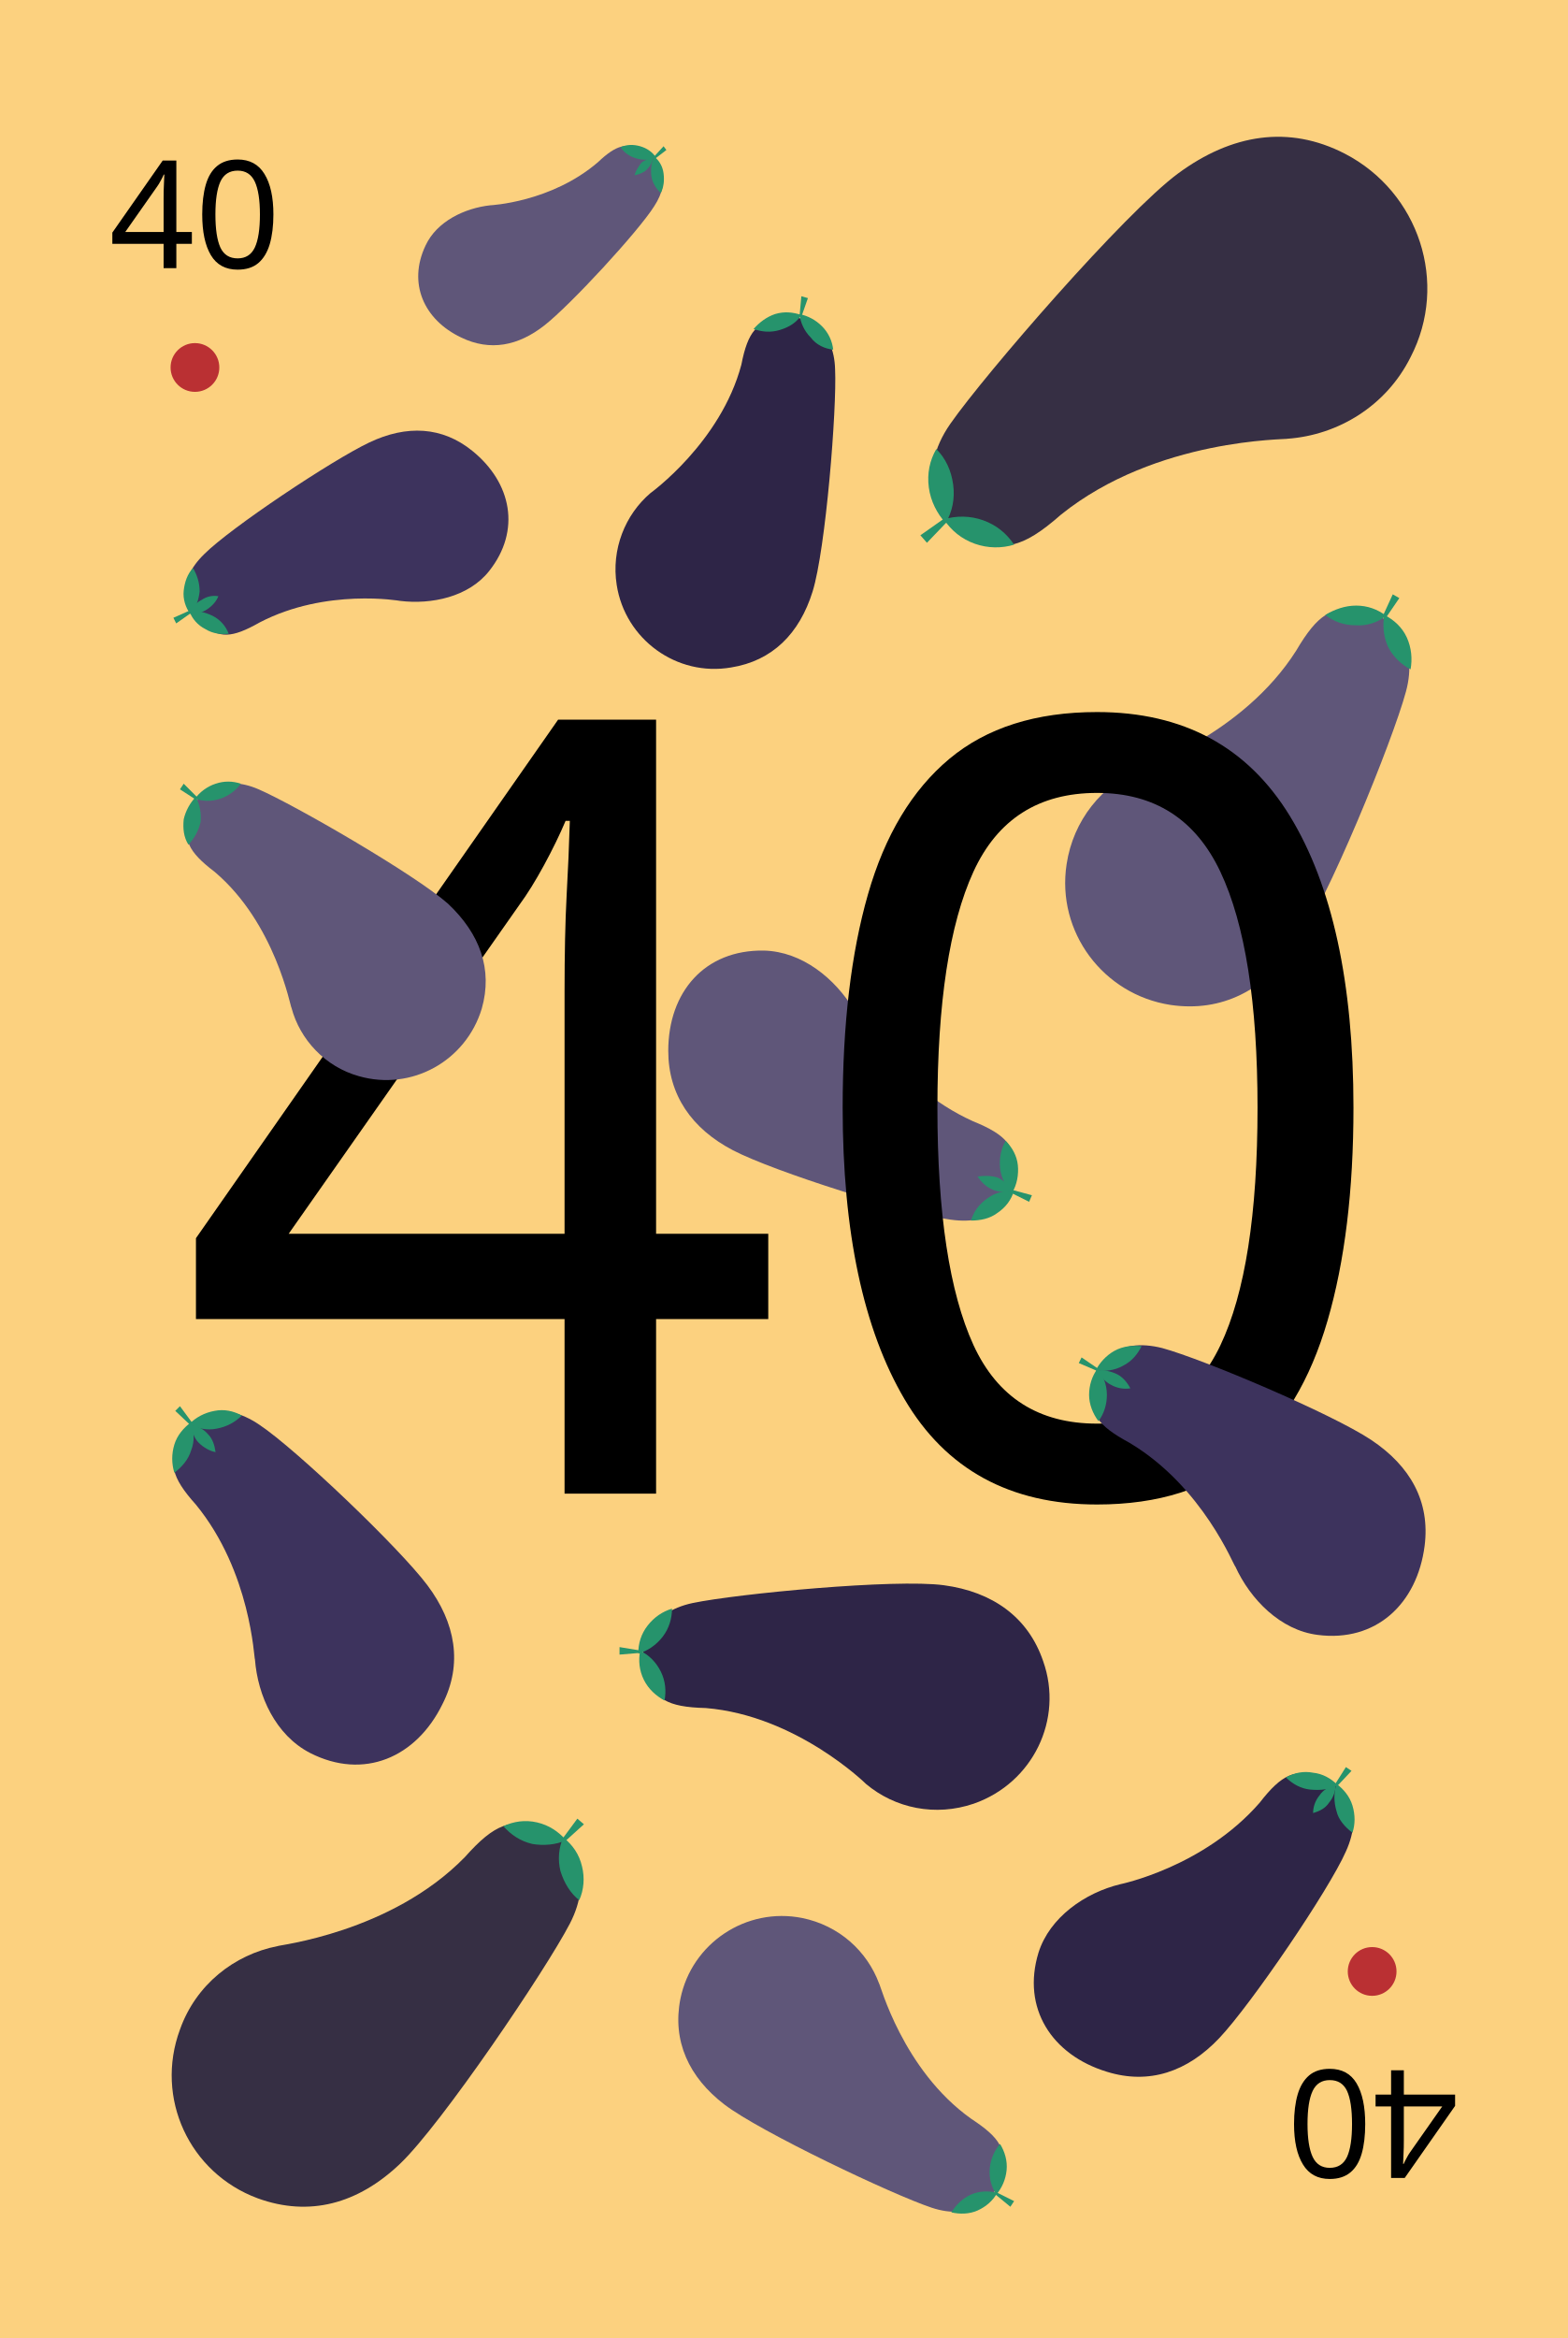
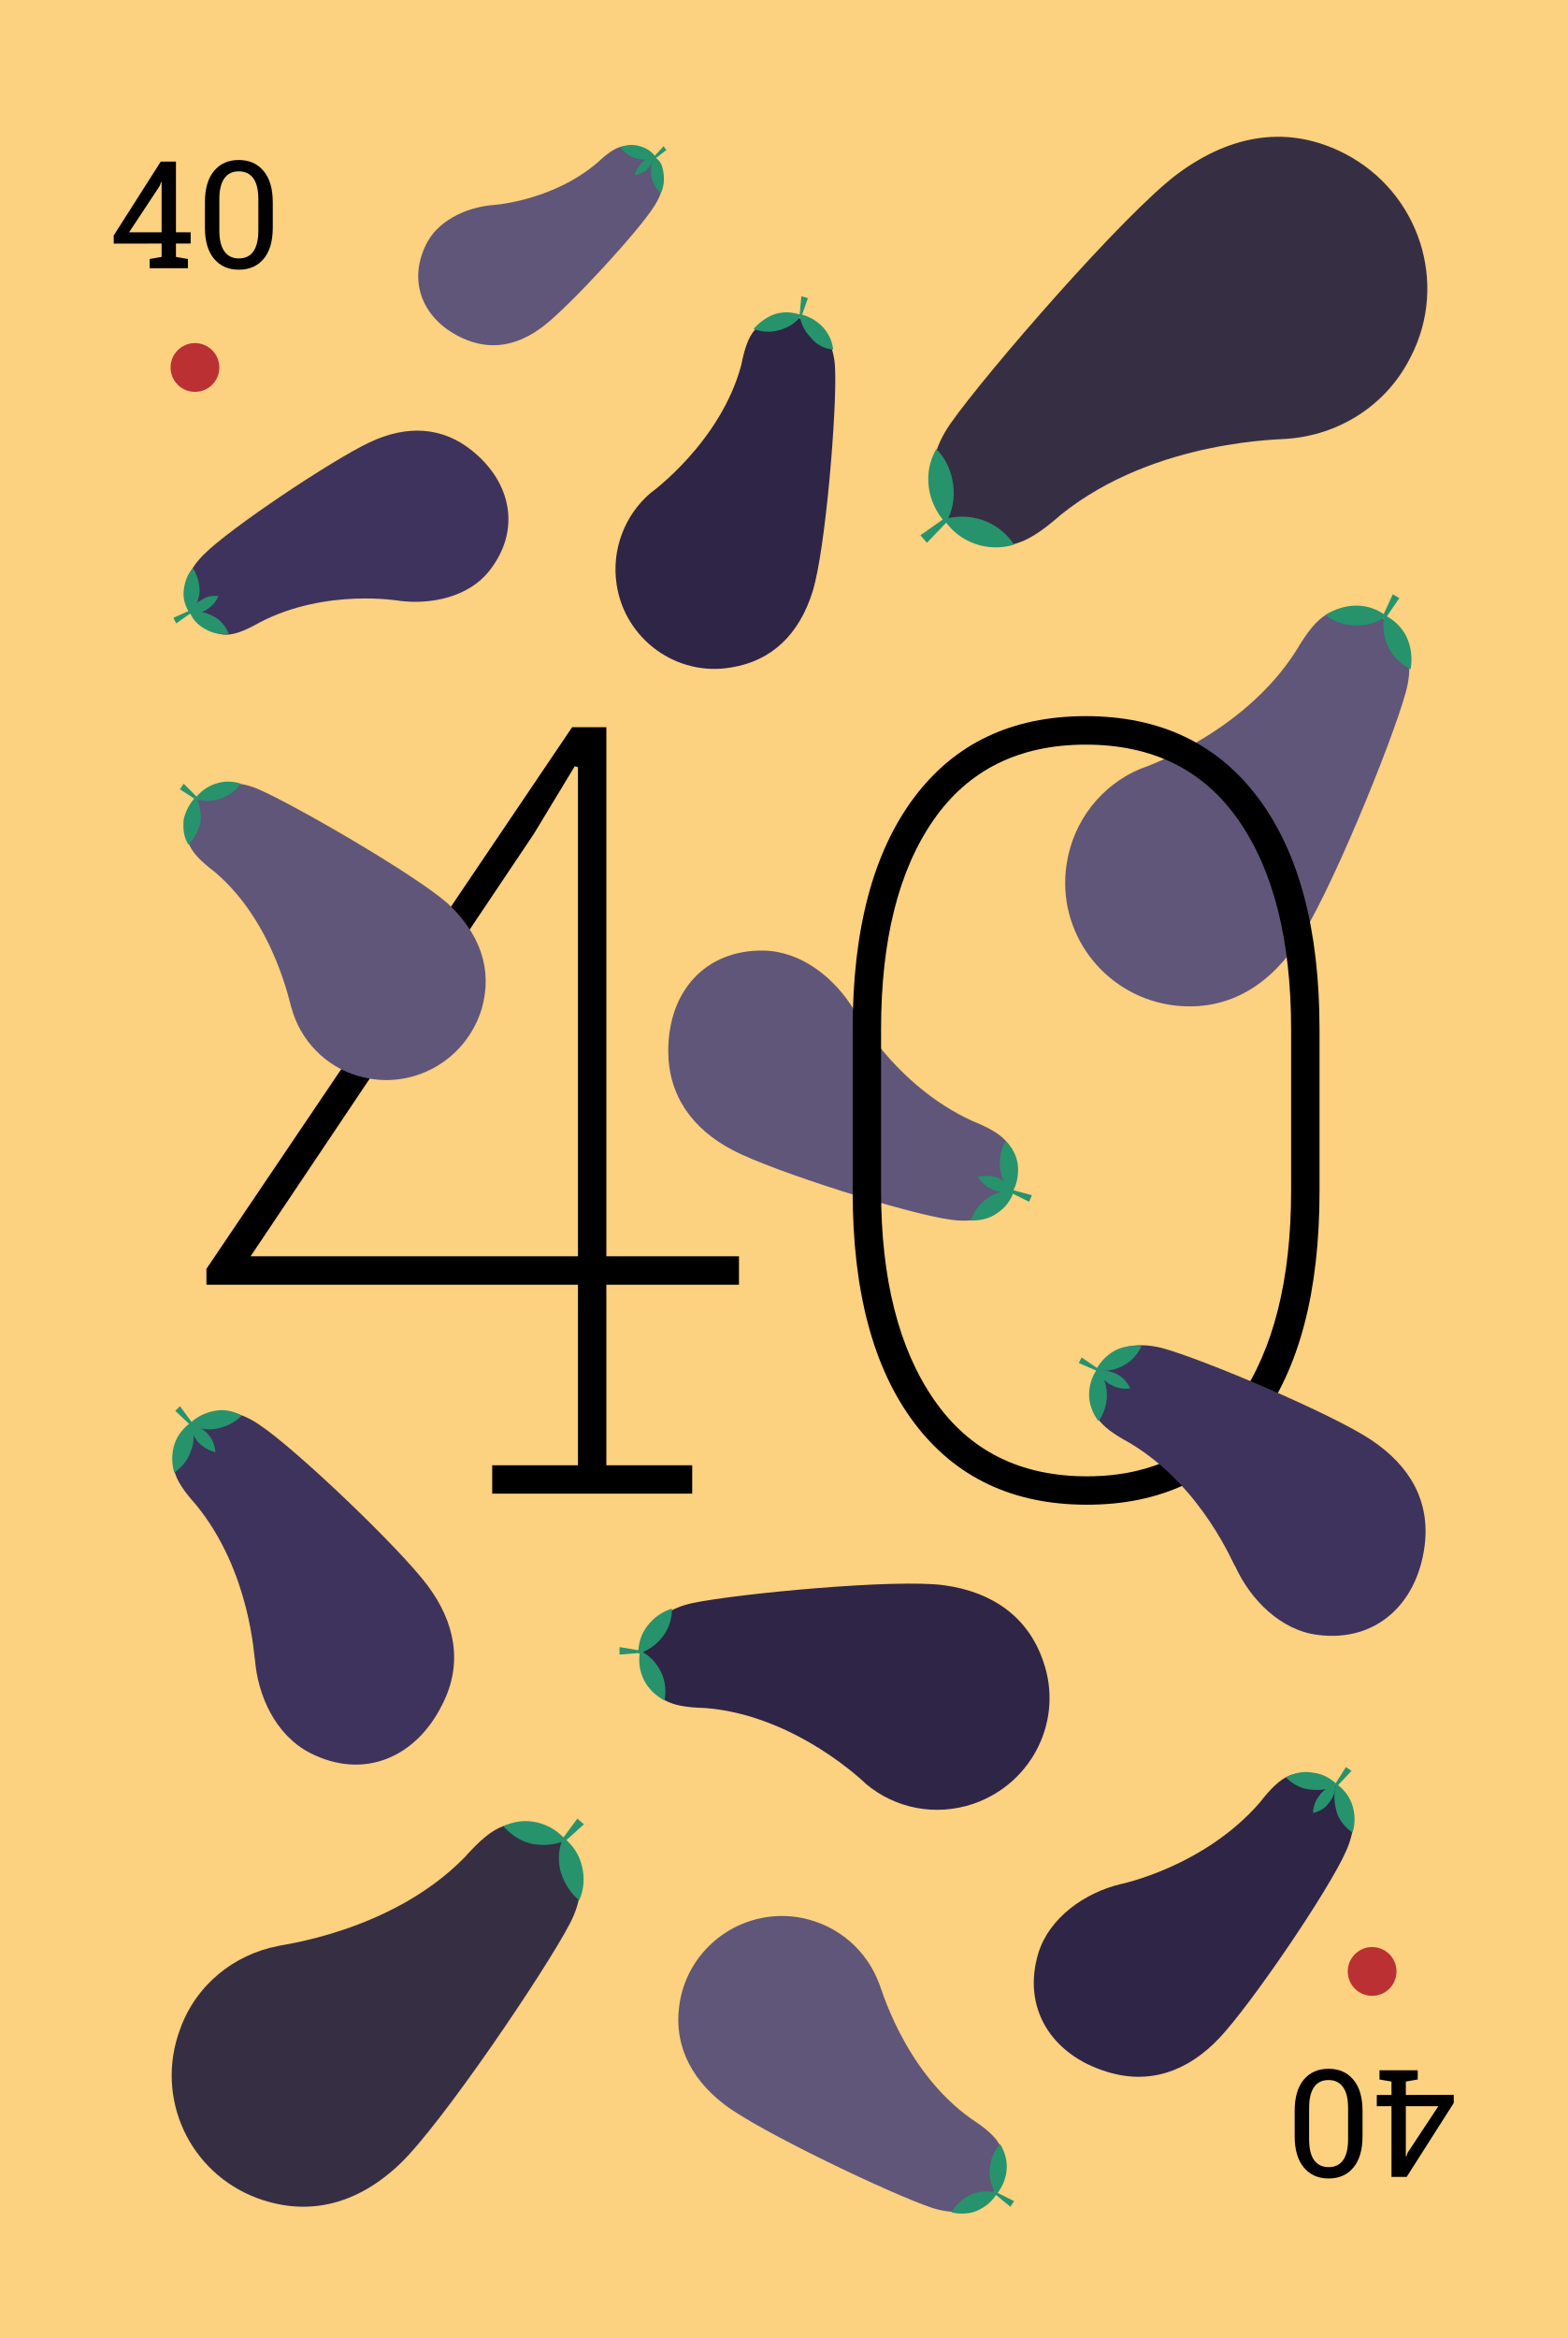
- <svg xmlns="http://www.w3.org/2000/svg" version="1.1" id="Layer_1" x="0px" y="0px" viewBox="0 0 167.2 249.4" enable-background="new 0 0 167.2 249.4" xml:space="preserve">
-   <rect x="-5.7" y="-5.7" fill="#FCD17F" width="178.6" height="260.8" />
-   <g>
-     <path fill="#5F5679" d="M150,73.8c1.4-5.1-1.4-8.2-4.8-8.7c-3.1-0.5-4.6,0.4-6.9,4.3c-5.7,9-16.6,12.6-16.6,12.6   c-4.1,1.7-7.2,5.5-7.9,10.2c-1.1,7.2,3.9,13.9,11.1,15c5.5,0.8,10-1.6,13.3-6.3C141.6,96.2,148.6,79,150,73.8z" />
-     <path fill="#26936C" d="M147.9,65.7c-0.9-0.7-2-1.1-3.2-1.1c-1.2,0-2.3,0.4-3.3,1c0.9,0.7,2,1.1,3.2,1.1   C145.8,66.8,147,66.4,147.9,65.7z" />
-     <path fill="#26936C" d="M150.5,71.4c0.2-1.1,0.1-2.3-0.4-3.4c-0.5-1.1-1.4-1.9-2.4-2.4c-0.2,1.1-0.1,2.3,0.4,3.4   C148.6,70,149.5,70.9,150.5,71.4z" />
-     <polygon fill="#26936C" points="147.8,66 147.5,65.8 148.6,63.4 149.3,63.8  " />
+ <svg xmlns="http://www.w3.org/2000/svg" xml:space="preserve" viewBox="0 0 167.2 249.4">
+   <path fill="#FCD17F" d="M-5.7-5.7h178.6v260.8H-5.7z" />
+   <path fill="#5F5679" d="M150 73.8c1.4-5.1-1.4-8.2-4.8-8.7-3.1-.5-4.6.4-6.9 4.3-5.7 9-16.6 12.6-16.6 12.6-4.1 1.7-7.2 5.5-7.9 10.2-1.1 7.2 3.9 13.9 11.1 15 5.5.8 10-1.6 13.3-6.3 3.4-4.7 10.4-21.9 11.8-27.1" />
+   <path fill="#26936C" d="M147.9 65.7c-.9-.7-2-1.1-3.2-1.1s-2.3.4-3.3 1c.9.7 2 1.1 3.2 1.1 1.2.1 2.4-.3 3.3-1" />
+   <path fill="#26936C" d="M150.5 71.4c.2-1.1.1-2.3-.4-3.4s-1.4-1.9-2.4-2.4c-.2 1.1-.1 2.3.4 3.4.5 1 1.4 1.9 2.4 2.4" />
+   <path fill="#26936C" d="m147.8 66-.3-.2 1.1-2.4.7.4z" />
+   <circle cx="20.8" cy="39.2" r="2.6" fill="#BA3033" />
+   <path d="M15.973 28.608v-.98l1.27-.22v-1.43l-5.11.01v-.87l5.02-7.88h1.62v7.54h1.57v1.2h-1.57v1.43l1.28.22v.98Zm-2.2-3.83h3.47v-5.35l-.05-.02-.15.42Zm11.71 3.99q-1.67 0-2.64-1.16-.98-1.16-.98-3.34v-2.69q0-2.17.97-3.34t2.64-1.17q1.68 0 2.65 1.17.98 1.17.98 3.34v2.69q0 2.18-.97 3.34t-2.65 1.16m0-1.2q1.03 0 1.55-.75.53-.75.53-2.23v-3.34q0-1.48-.53-2.22-.54-.75-1.56-.75-1.01 0-1.54.75-.53.74-.53 2.22v3.34q0 1.47.54 2.23.54.75 1.54.75" />
+   <circle cx="146.4" cy="210.3" r="2.6" fill="#BA3033" />
+   <path d="M151.265 220.843v.98l-1.27.22v1.43l5.11-.01v.87l-5.02 7.88h-1.62v-7.54h-1.57v-1.2h1.57v-1.43l-1.28-.22v-.98Zm2.2 3.83h-3.47v5.35l.05.02.15-.42Zm-11.71-3.99q1.67 0 2.64 1.16.98 1.16.98 3.34v2.69q0 2.17-.97 3.34t-2.64 1.17q-1.68 0-2.65-1.17-.98-1.17-.98-3.34v-2.69q0-2.18.97-3.34t2.65-1.16m0 1.2q-1.03 0-1.55.75-.53.75-.53 2.23v3.34q0 1.48.53 2.22.54.75 1.56.75 1.01 0 1.54-.75.53-.74.53-2.22v-3.34q0-1.47-.54-2.23-.54-.75-1.54-.75" />
+   <path fill="#2E2547" d="M73.9 171c-4.7 1-6 4.6-5 7.5.9 2.7 2.2 3.6 6.4 3.7 9.7.8 17.1 8.1 17.1 8.1 3.1 2.6 7.4 3.5 11.5 2.1 6.3-2.2 9.6-9 7.4-15.2-1.6-4.7-5.4-7.4-10.6-8.1s-22 .9-26.8 1.9" />
+   <path fill="#26936C" d="M68.3 176.1c-.2 1-.1 2.1.4 3.1s1.3 1.7 2.2 2.2c.2-1 .1-2.1-.4-3.1s-1.3-1.8-2.2-2.2" />
+   <path fill="#26936C" d="M71.7 171.6c-1 .3-1.9.9-2.6 1.8s-1 1.9-1 3c1-.3 1.9-.9 2.6-1.8s1-2 1-3" />
+   <path fill="#26936C" d="M68.5 176.1v.2l-2.4.2v-.8z" />
+   <path fill="#5F5679" d="M99.4 235.5c4.2 1.4 6.9-.8 7.5-3.6.5-2.6-.1-3.8-3.3-5.9-7.3-5.2-9.7-14.4-9.8-14.4-1.3-3.5-4.3-6.2-8.2-7-6-1.2-11.8 2.7-13 8.6-.9 4.5.9 8.4 4.7 11.3s17.9 9.6 22.1 11" />
+   <path fill="#26936C" d="M106.3 234.1c.6-.7 1-1.6 1.1-2.6s-.2-2-.7-2.8c-.6.7-1 1.6-1.1 2.6-.1 1.1.2 2 .7 2.8" />
+   <path fill="#26936C" d="M101.5 236c.9.2 1.9.2 2.8-.2s1.7-1.1 2.1-1.9c-.9-.2-1.9-.2-2.8.2s-1.6 1.1-2.1 1.9" />
+   <path fill="#26936C" d="m106.1 234 .1-.2 2 1-.4.6z" />
+   <path fill="#2E2547" d="M89.1 39.4c-.1-4.3-3.1-6-5.8-5.5-2.5.4-3.5 1.4-4.2 5-2.2 8.3-9.7 13.7-9.7 13.7-2.7 2.3-4.2 6-3.6 9.8.9 5.8 6.4 9.8 12.2 8.8 4.4-.7 7.3-3.6 8.7-8.1s2.6-19.5 2.4-23.7" />
+   <path fill="#26936C" d="M85.5 33.6c-.9-.3-1.8-.4-2.8-.1-.9.3-1.7.9-2.3 1.6.9.3 1.8.4 2.8.1s1.8-.8 2.3-1.6" />
+   <path fill="#26936C" d="M88.9 37.3c-.1-.9-.5-1.8-1.2-2.5s-1.5-1.1-2.4-1.3c.1.9.5 1.8 1.2 2.5.6.8 1.5 1.2 2.4 1.3" />
+   <path fill="#26936C" d="M85.5 33.8h-.2l.2-2.2.7.2z" />
+   <path fill="#362F44" d="M101.4 45.2c-3.7 5.3-1.6 10.1 2.1 12 3.4 1.7 5.5 1.4 9.7-2.3 10.2-8.2 24.2-8 24.2-8.1 5.4-.4 10.5-3.5 13.1-8.7 4.1-7.9.9-17.6-7-21.7-6-3.1-12.1-2.1-17.8 2.1s-20.6 21.4-24.3 26.7" />
+   <path fill="#26936C" d="M100.7 55.4c.8 1.2 1.9 2.1 3.3 2.6s2.9.5 4.2.1c-.8-1.2-1.9-2.1-3.3-2.6s-2.9-.5-4.2-.1" />
+   <path fill="#26936C" d="M99.9 47.9c-.7 1.2-1 2.6-.8 4.1s.9 2.8 1.8 3.8c.7-1.2 1-2.6.8-4.1s-.8-2.8-1.8-3.8" />
+   <path fill="#26936C" d="m100.9 55.2.3.3-2.3 2.4-.7-.8z" />
+   <path fill="#362F44" d="M60.8 205.2c2.6-5 .4-8.9-3.1-10.1-3.1-1.2-4.9-.6-8.1 3-7.9 8.1-20 9.4-20 9.5-4.6.9-8.7 4.1-10.4 8.9-2.7 7.3 1 15.3 8.3 18 5.5 2 10.7.6 15.2-3.7 4.4-4.2 15.5-20.6 18.1-25.6" />
+   <path fill="#26936C" d="M60.4 196.3c-.8-.9-1.8-1.6-3.1-1.9s-2.5-.1-3.6.4c.8.9 1.8 1.6 3.1 1.9 1.2.2 2.5.1 3.6-.4" />
+   <path fill="#26936C" d="M61.8 202.7c.5-1.1.6-2.4.3-3.6-.3-1.3-1-2.3-2-3.1-.5 1.1-.6 2.4-.3 3.6.4 1.3 1.1 2.4 2 3.1" />
+   <path fill="#26936C" d="m60.2 196.5-.3-.2 1.7-2.3.7.6z" />
+   <path fill="#2E2547" d="M143.6 197.5c2-4.4-.1-7.1-2.9-8-2.5-.8-3.9-.3-6.3 2.8-6 6.9-14.9 8.7-14.9 8.7-3.7.9-7.5 3.5-8.7 7.3-1.8 5.9 1.4 10.9 7.3 12.7 4.5 1.4 8.6 0 12-3.6s11.7-15.8 13.5-19.9" />
+   <g fill="#26936C">
+     <path d="M142.7 190.4c-.7-.7-1.6-1.2-2.6-1.3-1-.2-2 0-2.9.5.7.7 1.6 1.2 2.6 1.3 1.1.1 2.1 0 2.9-.5" />
+     <path d="M144.3 195.5c.3-.9.3-1.9 0-2.9s-1-1.8-1.7-2.3c-.3.9-.3 1.9 0 2.9.2.9.9 1.7 1.7 2.3" />
+     <path d="M140.1 193.4c.7-.2 1.3-.5 1.7-1.1.5-.6.7-1.3.7-1.9-.7.2-1.3.5-1.7 1.1-.5.6-.7 1.3-.7 1.9" />
+     <path d="m142.6 190.6-.2-.2 1.2-1.9.6.4z" />
  </g>
-   <circle fill="#BA3033" cx="20.8" cy="39.2" r="2.6" />
-   <g>
-     <text transform="matrix(1 0 0 1 11.6431 28.6079)" font-family="'RobotoSlab-Regular'" font-size="16">40</text>
+   <path fill="#5F5679" d="M69.8 22c1.9-2.9.7-5.1-1.2-6-1.7-.8-2.8-.6-4.8 1.3-5 4.3-11.5 4.6-11.5 4.6-2.7.3-5.7 1.7-6.9 4.3-1.9 4-.2 7.9 3.8 9.8 3.1 1.5 6.1.9 8.9-1.3s10-10 11.7-12.7" />
+   <g fill="#26936C">
+     <path d="M70 16.8c-.4-.6-1-1-1.7-1.2s-1.4-.2-2.1.1c.4.6 1 1 1.7 1.2s1.4.2 2.1-.1" />
+     <path d="M70.5 20.6q.45-.9.3-2.1c-.15-1.2-.5-1.4-1-1.8q-.45.9-.3 2.1c.1.7.5 1.3 1 1.8" />
+     <path d="M67.7 18.7c.5-.1 1-.3 1.3-.6.4-.4.6-.8.7-1.3-.5.1-1 .3-1.3.6-.3.4-.6.9-.7 1.3m2.1-1.7-.1-.2 1.1-1.2.3.4z" />
  </g>
-   <circle fill="#BA3033" cx="146.4" cy="210.3" r="2.6" />
-   <g>
-     <text transform="matrix(-1 0 0 -1 155.5947 220.8426)" font-family="'RobotoSlab-Regular'" font-size="16">40</text>
+   <path fill="#3D335D" d="M27.7 152c-4.1-2.8-7.2-1.1-8.5 1.6-1.2 2.4-1 3.9 1.7 6.9 5.9 7.2 6.2 16.5 6.3 16.5.3 3.9 2.2 8.1 5.9 10 5.7 2.9 11.3.5 14.1-5.2 2.2-4.3 1.4-8.7-1.6-12.7s-14-14.5-17.9-17.1" />
+   <g fill="#26936C">
+     <path d="M20.4 151.7c-.8.6-1.5 1.4-1.8 2.4q-.45 1.5 0 3c.8-.6 1.5-1.4 1.8-2.4.4-1 .3-2.1 0-3" />
+     <path d="M25.8 151c-.9-.5-1.9-.7-2.9-.5-1.1.2-2 .7-2.7 1.4.9.5 1.9.7 2.9.5 1.1-.2 2-.7 2.7-1.4" />
+     <path d="M23 154.9c-.1-.7-.3-1.4-.8-1.9-.5-.6-1.2-.9-1.8-1 .1.7.3 1.4.8 1.9s1.2.9 1.8 1" />
+     <path d="m20.6 151.9-.2.2-1.7-1.6.5-.5z" />
  </g>
-   <g>
-     <path fill="#2E2547" d="M73.9,171c-4.7,1-6,4.6-5,7.5c0.9,2.7,2.2,3.6,6.4,3.7c9.7,0.8,17.1,8.1,17.1,8.1c3.1,2.6,7.4,3.5,11.5,2.1   c6.3-2.2,9.6-9,7.4-15.2c-1.6-4.7-5.4-7.4-10.6-8.1S78.7,170,73.9,171z" />
-     <path fill="#26936C" d="M68.3,176.1c-0.2,1-0.1,2.1,0.4,3.1s1.3,1.7,2.2,2.2c0.2-1,0.1-2.1-0.4-3.1C70,177.3,69.2,176.5,68.3,176.1   z" />
-     <path fill="#26936C" d="M71.7,171.6c-1,0.3-1.9,0.9-2.6,1.8s-1,1.9-1,3c1-0.3,1.9-0.9,2.6-1.8S71.7,172.6,71.7,171.6z" />
-     <polygon fill="#26936C" points="68.5,176.1 68.5,176.3 66.1,176.5 66.1,175.7  " />
+   <path fill="#3D335D" d="M21.8 59.1c-3.1 3-2.2 5.9-.2 7.5 1.8 1.5 3.1 1.5 6.1-.2 7.1-3.7 15-2.3 15-2.3 3.3.4 7.3-.4 9.5-3.2 3.4-4.3 2.4-9.4-1.8-12.8-3.2-2.6-7-2.8-11-.9s-14.8 9.1-17.6 11.9" />
+   <g fill="#26936C">
+     <path d="M20.2 65.2c.3.8.9 1.5 1.7 1.9.8.5 1.7.6 2.5.5-.3-.8-.9-1.5-1.7-1.9s-1.7-.6-2.5-.5" />
+     <path d="M20.6 60.6c-.6.6-.9 1.5-1 2.4s.2 1.8.7 2.5c.6-.6.9-1.5 1-2.4 0-1-.3-1.8-.7-2.5" />
+     <path d="M23.3 63.6c-.6-.1-1.2 0-1.8.4-.6.3-1 .8-1.2 1.4.6.1 1.2 0 1.8-.4s1-.9 1.2-1.4" />
+     <path d="m20.3 65.1.2.2-1.7 1.2-.3-.6z" />
  </g>
-   <g>
-     <path fill="#5F5679" d="M99.4,235.5c4.2,1.4,6.9-0.8,7.5-3.6c0.5-2.6-0.1-3.8-3.3-5.9c-7.3-5.2-9.7-14.4-9.8-14.4   c-1.3-3.5-4.3-6.2-8.2-7c-6-1.2-11.8,2.7-13,8.6c-0.9,4.5,0.9,8.4,4.7,11.3S95.2,234.1,99.4,235.5z" />
-     <path fill="#26936C" d="M106.3,234.1c0.6-0.7,1-1.6,1.1-2.6c0.1-1-0.2-2-0.7-2.8c-0.6,0.7-1,1.6-1.1,2.6   C105.5,232.4,105.8,233.3,106.3,234.1z" />
-     <path fill="#26936C" d="M101.5,236c0.9,0.2,1.9,0.2,2.8-0.2c0.9-0.4,1.7-1.1,2.1-1.9c-0.9-0.2-1.9-0.2-2.8,0.2   C102.7,234.5,102,235.2,101.5,236z" />
-     <polygon fill="#26936C" points="106.1,234 106.2,233.8 108.2,234.8 107.8,235.4  " />
+   <path fill="#5F5679" d="M101.4 130.1c4.9.7 6.8-2.1 6.9-5.1 0-2.7-.8-3.9-4.5-5.4-8.4-3.8-12.7-11.9-12.7-11.9-2-3.3-5.5-6.2-9.6-6.3-6.3-.1-10.2 4.4-10.2 10.7 0 4.7 2.5 8.3 6.9 10.6s18.7 6.8 23.2 7.4" />
+   <g fill="#26936C">
+     <path d="M108 127.2c.5-.8.7-1.9.6-2.9s-.6-1.9-1.3-2.6c-.5.8-.7 1.9-.6 2.9s.6 2 1.3 2.6" />
+     <path d="M103.6 130.2c1 0 2-.2 2.8-.8q1.35-.9 1.8-2.4c-1 0-2 .2-2.8.8q-1.35.9-1.8 2.4" />
+     <path d="M104.3 125.5c.4.6.9 1.1 1.6 1.4s1.4.3 2.1.1c-.4-.6-.9-1.1-1.6-1.4-.7-.2-1.4-.2-2.1-.1" />
+     <path d="m107.8 127.2.1-.3 2.2.6-.3.7z" />
  </g>
-   <g>
-     <path fill="#2E2547" d="M89.1,39.4c-0.1-4.3-3.1-6-5.8-5.5c-2.5,0.4-3.5,1.4-4.2,5c-2.2,8.3-9.7,13.7-9.7,13.7   c-2.7,2.3-4.2,6-3.6,9.8c0.9,5.8,6.4,9.8,12.2,8.8c4.4-0.7,7.3-3.6,8.7-8.1S89.3,43.6,89.1,39.4z" />
-     <path fill="#26936C" d="M85.5,33.6c-0.9-0.3-1.8-0.4-2.8-0.1c-0.9,0.3-1.7,0.9-2.3,1.6c0.9,0.3,1.8,0.4,2.8,0.1   C84.2,34.9,85,34.4,85.5,33.6z" />
-     <path fill="#26936C" d="M88.9,37.3c-0.1-0.9-0.5-1.8-1.2-2.5c-0.7-0.7-1.5-1.1-2.4-1.3c0.1,0.9,0.5,1.8,1.2,2.5   C87.1,36.8,88,37.2,88.9,37.3z" />
-     <polygon fill="#26936C" points="85.5,33.8 85.3,33.8 85.5,31.6 86.2,31.8  " />
-   </g>
-   <g>
-     <path fill="#362F44" d="M101.4,45.2c-3.7,5.3-1.6,10.1,2.1,12c3.4,1.7,5.5,1.4,9.7-2.3c10.2-8.2,24.2-8,24.2-8.1   c5.4-0.4,10.5-3.5,13.1-8.7c4.1-7.9,0.9-17.6-7-21.7c-6-3.1-12.1-2.1-17.8,2.1C120,22.7,105.1,39.9,101.4,45.2z" />
-     <path fill="#26936C" d="M100.7,55.4c0.8,1.2,1.9,2.1,3.3,2.6c1.4,0.5,2.9,0.5,4.2,0.1c-0.8-1.2-1.9-2.1-3.3-2.6S102,55,100.7,55.4z   " />
-     <path fill="#26936C" d="M99.9,47.9c-0.7,1.2-1,2.6-0.8,4.1c0.2,1.5,0.9,2.8,1.8,3.8c0.7-1.2,1-2.6,0.8-4.1   C101.5,50.2,100.9,48.9,99.9,47.9z" />
-     <polygon fill="#26936C" points="100.9,55.2 101.2,55.5 98.9,57.9 98.2,57.1  " />
-   </g>
-   <g>
-     <path fill="#362F44" d="M60.8,205.2c2.6-5,0.4-8.9-3.1-10.1c-3.1-1.2-4.9-0.6-8.1,3c-7.9,8.1-20,9.4-20,9.5   c-4.6,0.9-8.7,4.1-10.4,8.9c-2.7,7.3,1,15.3,8.3,18c5.5,2,10.7,0.6,15.2-3.7C47.1,226.6,58.2,210.2,60.8,205.2z" />
-     <path fill="#26936C" d="M60.4,196.3c-0.8-0.9-1.8-1.6-3.1-1.9s-2.5-0.1-3.6,0.4c0.8,0.9,1.8,1.6,3.1,1.9   C58,196.9,59.3,196.8,60.4,196.3z" />
-     <path fill="#26936C" d="M61.8,202.7c0.5-1.1,0.6-2.4,0.3-3.6c-0.3-1.3-1-2.3-2-3.1c-0.5,1.1-0.6,2.4-0.3,3.6   C60.2,200.9,60.9,202,61.8,202.7z" />
-     <polygon fill="#26936C" points="60.2,196.5 59.9,196.3 61.6,194 62.3,194.6  " />
-   </g>
-   <g>
-     <path fill="#2E2547" d="M143.6,197.5c2-4.4-0.1-7.1-2.9-8c-2.5-0.8-3.9-0.3-6.3,2.8c-6,6.9-14.9,8.7-14.9,8.7   c-3.7,0.9-7.5,3.5-8.7,7.3c-1.8,5.9,1.4,10.9,7.3,12.7c4.5,1.4,8.6,0,12-3.6S141.8,201.6,143.6,197.5z" />
-     <g>
-       <path fill="#26936C" d="M142.7,190.4c-0.7-0.7-1.6-1.2-2.6-1.3c-1-0.2-2,0-2.9,0.5c0.7,0.7,1.6,1.2,2.6,1.3    C140.9,191,141.9,190.9,142.7,190.4z" />
-       <path fill="#26936C" d="M144.3,195.5c0.3-0.9,0.3-1.9,0-2.9s-1-1.8-1.7-2.3c-0.3,0.9-0.3,1.9,0,2.9    C142.8,194.1,143.5,194.9,144.3,195.5z" />
-       <path fill="#26936C" d="M140.1,193.4c0.7-0.2,1.3-0.5,1.7-1.1c0.5-0.6,0.7-1.3,0.7-1.9c-0.7,0.2-1.3,0.5-1.7,1.1    C140.3,192.1,140.1,192.8,140.1,193.4z" />
-       <polygon fill="#26936C" points="142.6,190.6 142.4,190.4 143.6,188.5 144.2,188.9   " />
-     </g>
-   </g>
-   <g>
-     <path fill="#5F5679" d="M69.8,22c1.9-2.9,0.7-5.1-1.2-6c-1.7-0.8-2.8-0.6-4.8,1.3c-5,4.3-11.5,4.6-11.5,4.6   c-2.7,0.3-5.7,1.7-6.9,4.3c-1.9,4-0.2,7.9,3.8,9.8c3.1,1.5,6.1,0.9,8.9-1.3S68.1,24.7,69.8,22z" />
-     <g>
-       <path fill="#26936C" d="M70,16.8c-0.4-0.6-1-1-1.7-1.2c-0.7-0.2-1.4-0.2-2.1,0.1c0.4,0.6,1,1,1.7,1.2C68.6,17.1,69.3,17.1,70,16.8    z" />
-       <path fill="#26936C" d="M70.5,20.6c0.3-0.6,0.4-1.3,0.3-2.1s-0.5-1.4-1-1.8c-0.3,0.6-0.4,1.3-0.3,2.1C69.6,19.5,70,20.1,70.5,20.6    z" />
-       <path fill="#26936C" d="M67.7,18.7c0.5-0.1,1-0.3,1.3-0.6c0.4-0.4,0.6-0.8,0.7-1.3c-0.5,0.1-1,0.3-1.3,0.6    C68.1,17.8,67.8,18.3,67.7,18.7z" />
-       <polygon fill="#26936C" points="69.8,17 69.7,16.8 70.8,15.6 71.1,16   " />
-     </g>
-   </g>
-   <g>
-     <path fill="#3D335D" d="M27.7,152c-4.1-2.8-7.2-1.1-8.5,1.6c-1.2,2.4-1,3.9,1.7,6.9c5.9,7.2,6.2,16.5,6.3,16.5   c0.3,3.9,2.2,8.1,5.9,10c5.7,2.9,11.3,0.5,14.1-5.2c2.2-4.3,1.4-8.7-1.6-12.7C42.6,165.1,31.6,154.6,27.7,152z" />
-     <g>
-       <path fill="#26936C" d="M20.4,151.7c-0.8,0.6-1.5,1.4-1.8,2.4c-0.3,1-0.3,2,0,3c0.8-0.6,1.5-1.4,1.8-2.4    C20.8,153.7,20.7,152.6,20.4,151.7z" />
-       <path fill="#26936C" d="M25.8,151c-0.9-0.5-1.9-0.7-2.9-0.5c-1.1,0.2-2,0.7-2.7,1.4c0.9,0.5,1.9,0.7,2.9,0.5    C24.2,152.2,25.1,151.7,25.8,151z" />
-       <path fill="#26936C" d="M23,154.9c-0.1-0.7-0.3-1.4-0.8-1.9c-0.5-0.6-1.2-0.9-1.8-1c0.1,0.7,0.3,1.4,0.8,1.9S22.4,154.8,23,154.9z    " />
-       <polygon fill="#26936C" points="20.6,151.9 20.4,152.1 18.7,150.5 19.2,150   " />
-     </g>
-   </g>
-   <g>
-     <path fill="#3D335D" d="M21.8,59.1c-3.1,3-2.2,5.9-0.2,7.5c1.8,1.5,3.1,1.5,6.1-0.2c7.1-3.7,15-2.3,15-2.3c3.3,0.4,7.3-0.4,9.5-3.2   c3.4-4.3,2.4-9.4-1.8-12.8c-3.2-2.6-7-2.8-11-0.9S24.6,56.3,21.8,59.1z" />
-     <g>
-       <path fill="#26936C" d="M20.2,65.2c0.3,0.8,0.9,1.5,1.7,1.9c0.8,0.5,1.7,0.6,2.5,0.5c-0.3-0.8-0.9-1.5-1.7-1.9    C21.9,65.3,21,65.1,20.2,65.2z" />
-       <path fill="#26936C" d="M20.6,60.6c-0.6,0.6-0.9,1.5-1,2.4c-0.1,0.9,0.2,1.8,0.7,2.5c0.6-0.6,0.9-1.5,1-2.4    C21.3,62.1,21,61.3,20.6,60.6z" />
-       <path fill="#26936C" d="M23.3,63.6c-0.6-0.1-1.2,0-1.8,0.4c-0.6,0.3-1,0.8-1.2,1.4c0.6,0.1,1.2,0,1.8-0.4S23.1,64.1,23.3,63.6z" />
-       <polygon fill="#26936C" points="20.3,65.1 20.5,65.3 18.8,66.5 18.5,65.9   " />
-     </g>
-   </g>
-   <g>
-     <path fill="#5F5679" d="M101.4,130.1c4.9,0.7,6.8-2.1,6.9-5.1c0-2.7-0.8-3.9-4.5-5.4c-8.4-3.8-12.7-11.9-12.7-11.9   c-2-3.3-5.5-6.2-9.6-6.3c-6.3-0.1-10.2,4.4-10.2,10.7c0,4.7,2.5,8.3,6.9,10.6C82.6,125,96.9,129.5,101.4,130.1z" />
-     <g>
-       <path fill="#26936C" d="M108,127.2c0.5-0.8,0.7-1.9,0.6-2.9s-0.6-1.9-1.3-2.6c-0.5,0.8-0.7,1.9-0.6,2.9S107.3,126.6,108,127.2z" />
-       <path fill="#26936C" d="M103.6,130.2c1,0,2-0.2,2.8-0.8c0.9-0.6,1.5-1.4,1.8-2.4c-1,0-2,0.2-2.8,0.8    C104.5,128.4,103.9,129.2,103.6,130.2z" />
-       <path fill="#26936C" d="M104.3,125.5c0.4,0.6,0.9,1.1,1.6,1.4c0.7,0.3,1.4,0.3,2.1,0.1c-0.4-0.6-0.9-1.1-1.6-1.4    C105.7,125.4,105,125.4,104.3,125.5z" />
-       <polygon fill="#26936C" points="107.8,127.2 107.9,126.9 110.1,127.5 109.8,128.2   " />
-     </g>
-   </g>
-   <text transform="matrix(1 0 0 1 18.4854 159.3316)" font-family="'RobotoSlab-Thin'" font-size="115">40</text>
-   <g>
-     <path fill="#5F5679" d="M27.6,84.2c-3.9-1.7-6.7,0.2-7.4,2.9c-0.7,2.4-0.2,3.7,2.7,5.9c6.5,5.5,8.1,14.5,8.2,14.5   c0.9,3.4,3.6,6.3,7.2,7.3c5.6,1.6,11.4-1.6,13.1-7.2c1.2-4.2-0.2-8-3.6-11.2C44.3,93.3,31.5,85.9,27.6,84.2z" />
-     <path fill="#26936C" d="M20.9,85c-0.6,0.6-1.1,1.5-1.3,2.4c-0.1,1,0,1.9,0.5,2.7c0.6-0.6,1.1-1.5,1.3-2.4   C21.5,86.7,21.3,85.8,20.9,85z" />
-     <path fill="#26936C" d="M25.7,83.6c-0.9-0.3-1.8-0.3-2.7,0c-0.9,0.3-1.7,0.9-2.2,1.6c0.9,0.3,1.8,0.3,2.7,0   C24.4,84.9,25.2,84.3,25.7,83.6z" />
-     <polygon fill="#26936C" points="21.1,85.1 20.9,85.3 19.2,84.2 19.6,83.6  " />
-   </g>
-   <g>
-     <path fill="#3D335D" d="M124,143.8c-4.8-1.2-7,1.4-7.4,4.3c-0.3,2.7,0.4,3.9,3.9,5.8c7.9,4.7,11.2,13.3,11.3,13.2   c1.6,3.5,4.8,6.8,8.8,7.3c6.2,0.8,10.6-3.3,11.4-9.5c0.6-4.7-1.5-8.5-5.7-11.3S128.4,145,124,143.8z" />
-     <g>
-       <path fill="#26936C" d="M117.1,146c-0.6,0.8-0.9,1.8-0.9,2.8c0,1,0.4,2,1,2.8c0.6-0.8,0.9-1.8,0.9-2.8    C118.1,147.7,117.7,146.7,117.1,146z" />
-       <path fill="#26936C" d="M121.8,143.6c-1-0.1-2,0-2.9,0.5c-0.9,0.5-1.6,1.3-2,2.1c1,0.1,2,0,2.9-0.5    C120.8,145.2,121.4,144.4,121.8,143.6z" />
-       <path fill="#26936C" d="M120.6,148.1c-0.3-0.6-0.8-1.2-1.4-1.5s-1.4-0.5-2.1-0.4c0.3,0.6,0.8,1.2,1.4,1.5    C119.2,148.1,119.9,148.2,120.6,148.1z" />
-       <polygon fill="#26936C" points="117.3,146.1 117.2,146.3 115.1,145.4 115.4,144.8   " />
-     </g>
+   <path d="M52.515 159.332v-3.03h9.15v-19.26h-39.64v-1.69l39.02-57.78h3.65v56.44h14.15v3.03h-14.15v19.26h9.16v3.03Zm-25.78-25.32h34.93v-52.17l-.34-.11-4.38 7.24Zm89.23 26.5q-11.85 0-18.42-8.73t-6.57-24.68v-17.3q0-15.94 6.52-24.68 6.51-8.73 18.36-8.73t18.39 8.73q6.54 8.74 6.54 24.68v17.3q0 16-6.49 24.71-6.48 8.7-18.33 8.7m0-3.03q10.61 0 16.2-8.15 5.59-8.14 5.59-22.34v-17.19q0-14.26-5.62-22.32-5.61-8.05-16.28-8.05t-16.26 8.05q-5.59 8.06-5.59 22.32v17.19q0 14.15 5.65 22.32 5.64 8.17 16.31 8.17" />
+   <path fill="#5F5679" d="M27.6 84.2c-3.9-1.7-6.7.2-7.4 2.9-.7 2.4-.2 3.7 2.7 5.9 6.5 5.5 8.1 14.5 8.2 14.5.9 3.4 3.6 6.3 7.2 7.3 5.6 1.6 11.4-1.6 13.1-7.2 1.2-4.2-.2-8-3.6-11.2-3.5-3.1-16.3-10.5-20.2-12.2" />
+   <path fill="#26936C" d="M20.9 85c-.6.6-1.1 1.5-1.3 2.4-.1 1 0 1.9.5 2.7.6-.6 1.1-1.5 1.3-2.4.1-1-.1-1.9-.5-2.7" />
+   <path fill="#26936C" d="M25.7 83.6q-1.35-.45-2.7 0c-.9.3-1.7.9-2.2 1.6q1.35.45 2.7 0c.9-.3 1.7-.9 2.2-1.6" />
+   <path fill="#26936C" d="m21.1 85.1-.2.2-1.7-1.1.4-.6z" />
+   <path fill="#3D335D" d="M124 143.8c-4.8-1.2-7 1.4-7.4 4.3-.3 2.7.4 3.9 3.9 5.8 7.9 4.7 11.2 13.3 11.3 13.2 1.6 3.5 4.8 6.8 8.8 7.3 6.2.8 10.6-3.3 11.4-9.5.6-4.7-1.5-8.5-5.7-11.3s-17.9-8.6-22.3-9.8" />
+   <g fill="#26936C">
+     <path d="M117.1 146c-.6.8-.9 1.8-.9 2.8s.4 2 1 2.8c.6-.8.9-1.8.9-2.8 0-1.1-.4-2.1-1-2.8" />
+     <path d="M121.8 143.6c-1-.1-2 0-2.9.5s-1.6 1.3-2 2.1c1 .1 2 0 2.9-.5 1-.5 1.6-1.3 2-2.1" />
+     <path d="M120.6 148.1c-.3-.6-.8-1.2-1.4-1.5s-1.4-.5-2.1-.4c.3.6.8 1.2 1.4 1.5.7.4 1.4.5 2.1.4" />
+     <path d="m117.3 146.1-.1.2-2.1-.9.3-.6z" />
  </g>
</svg>
